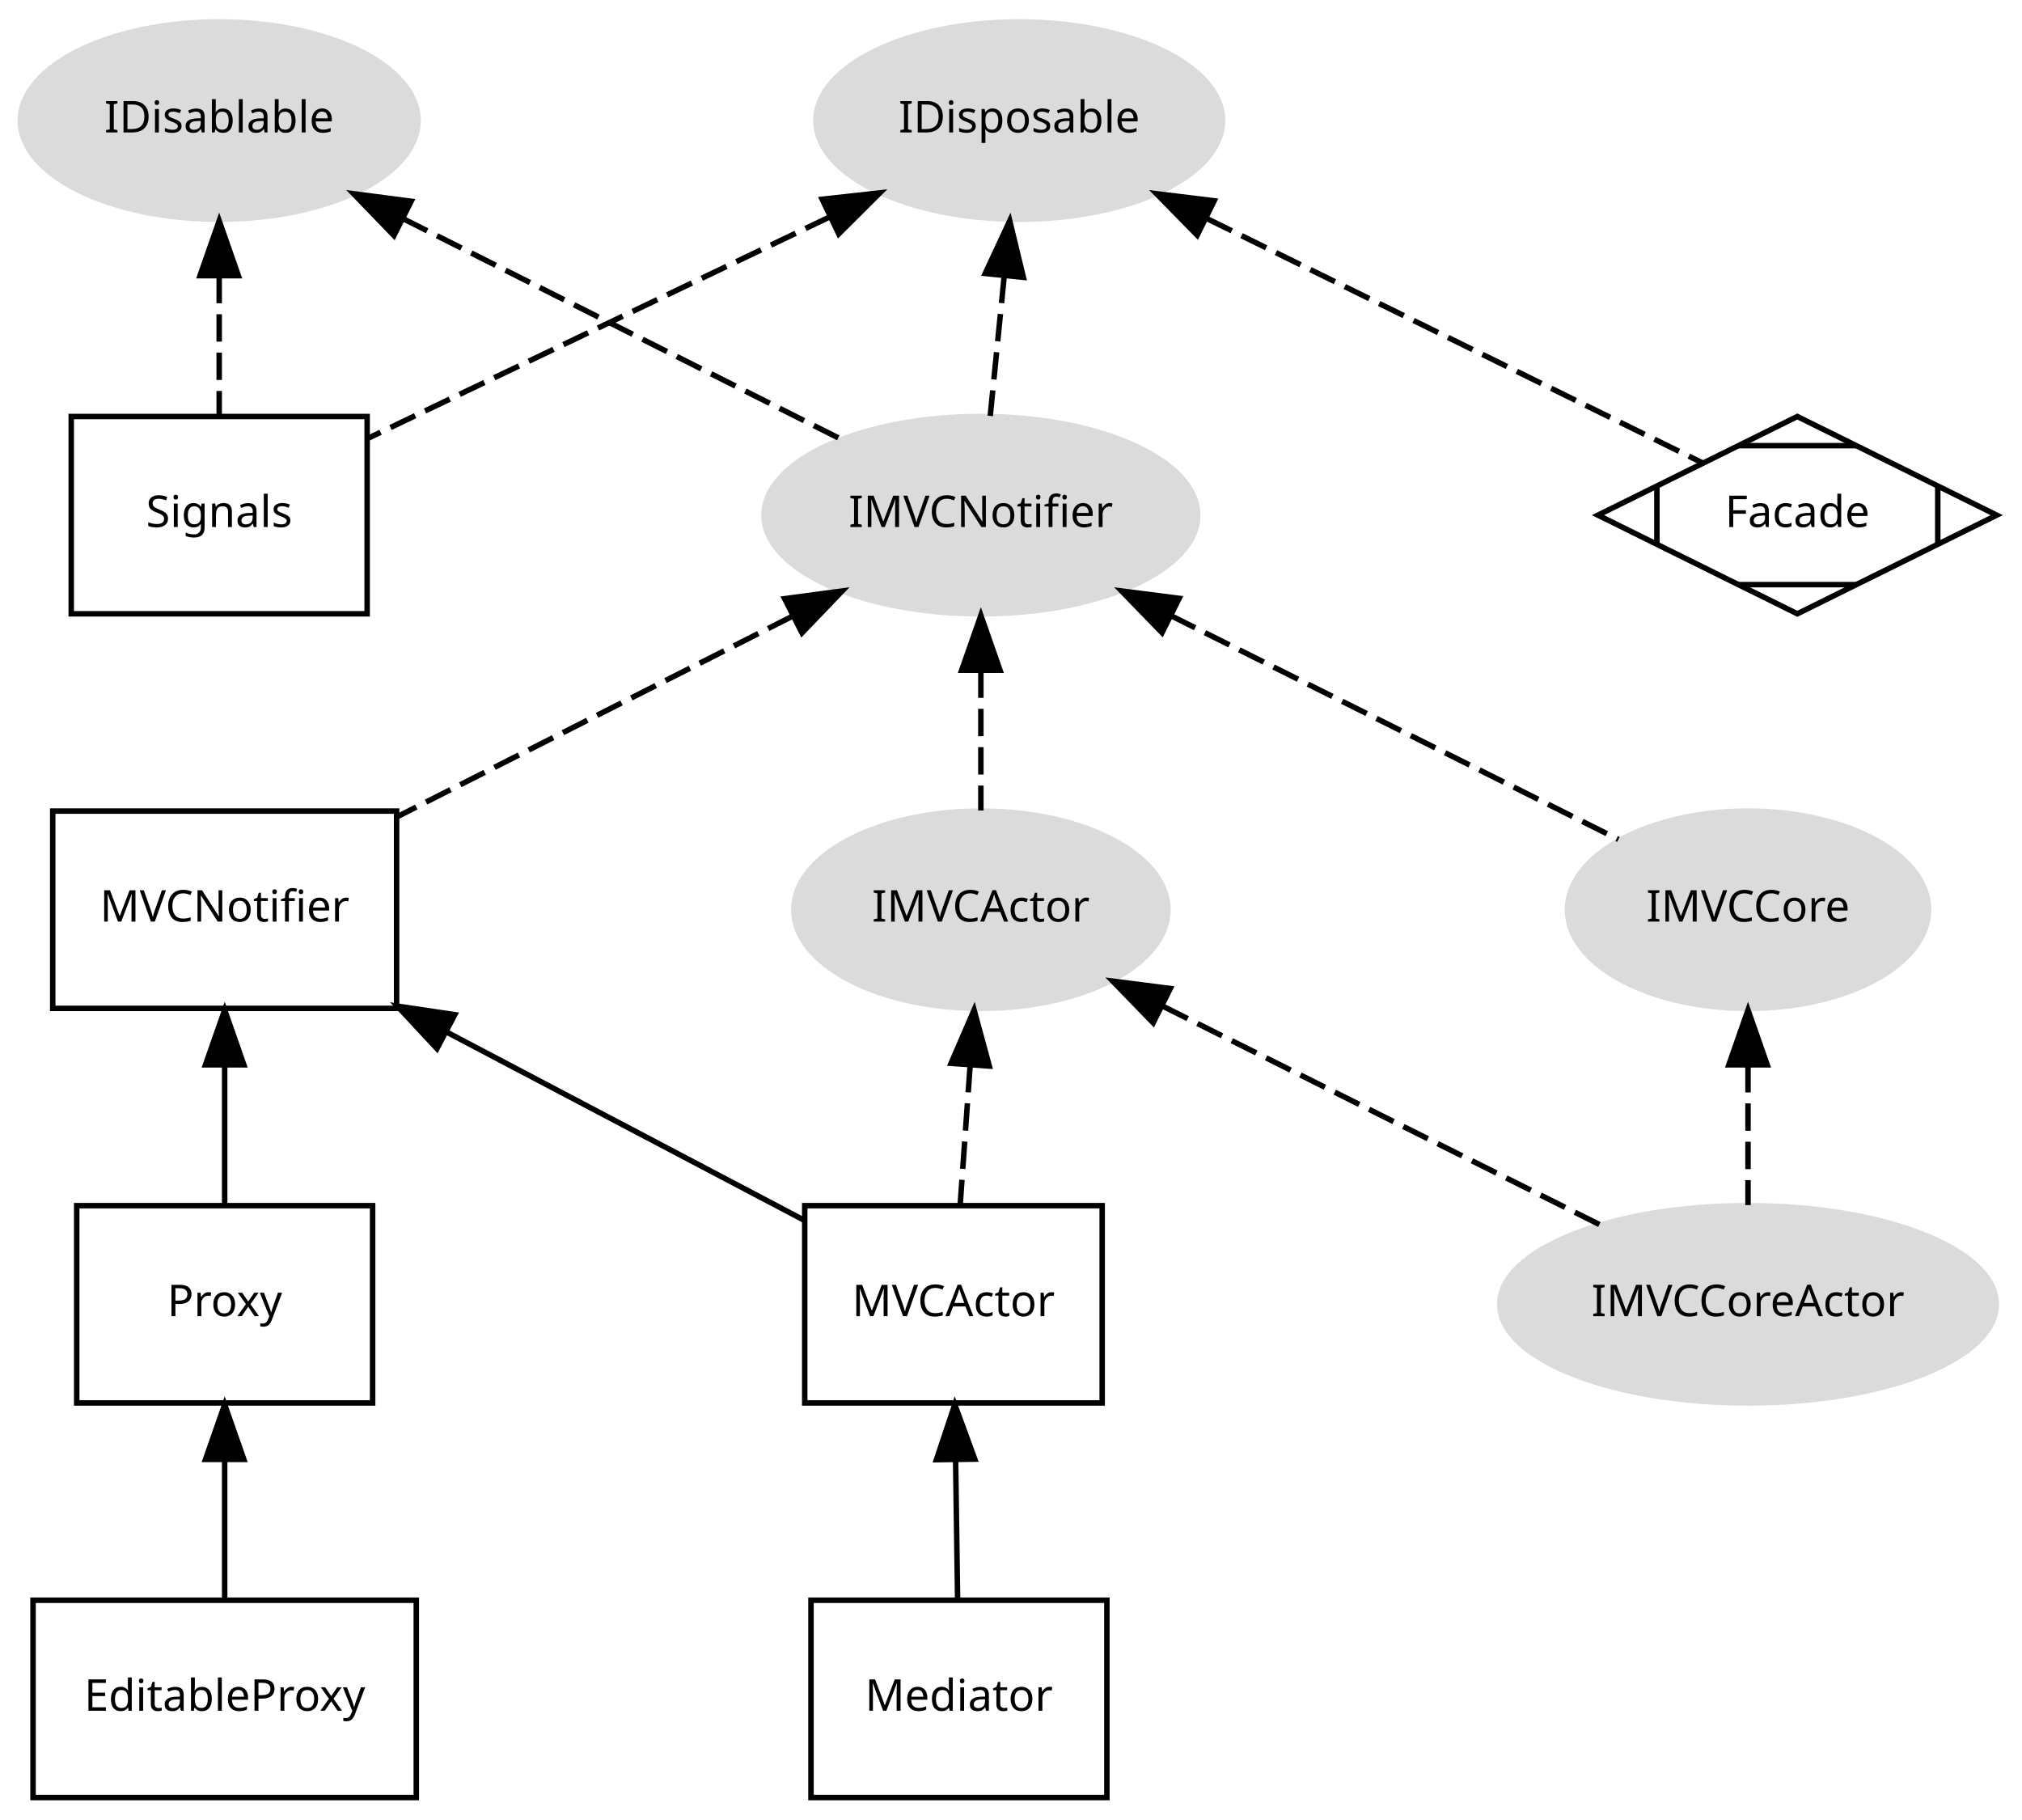
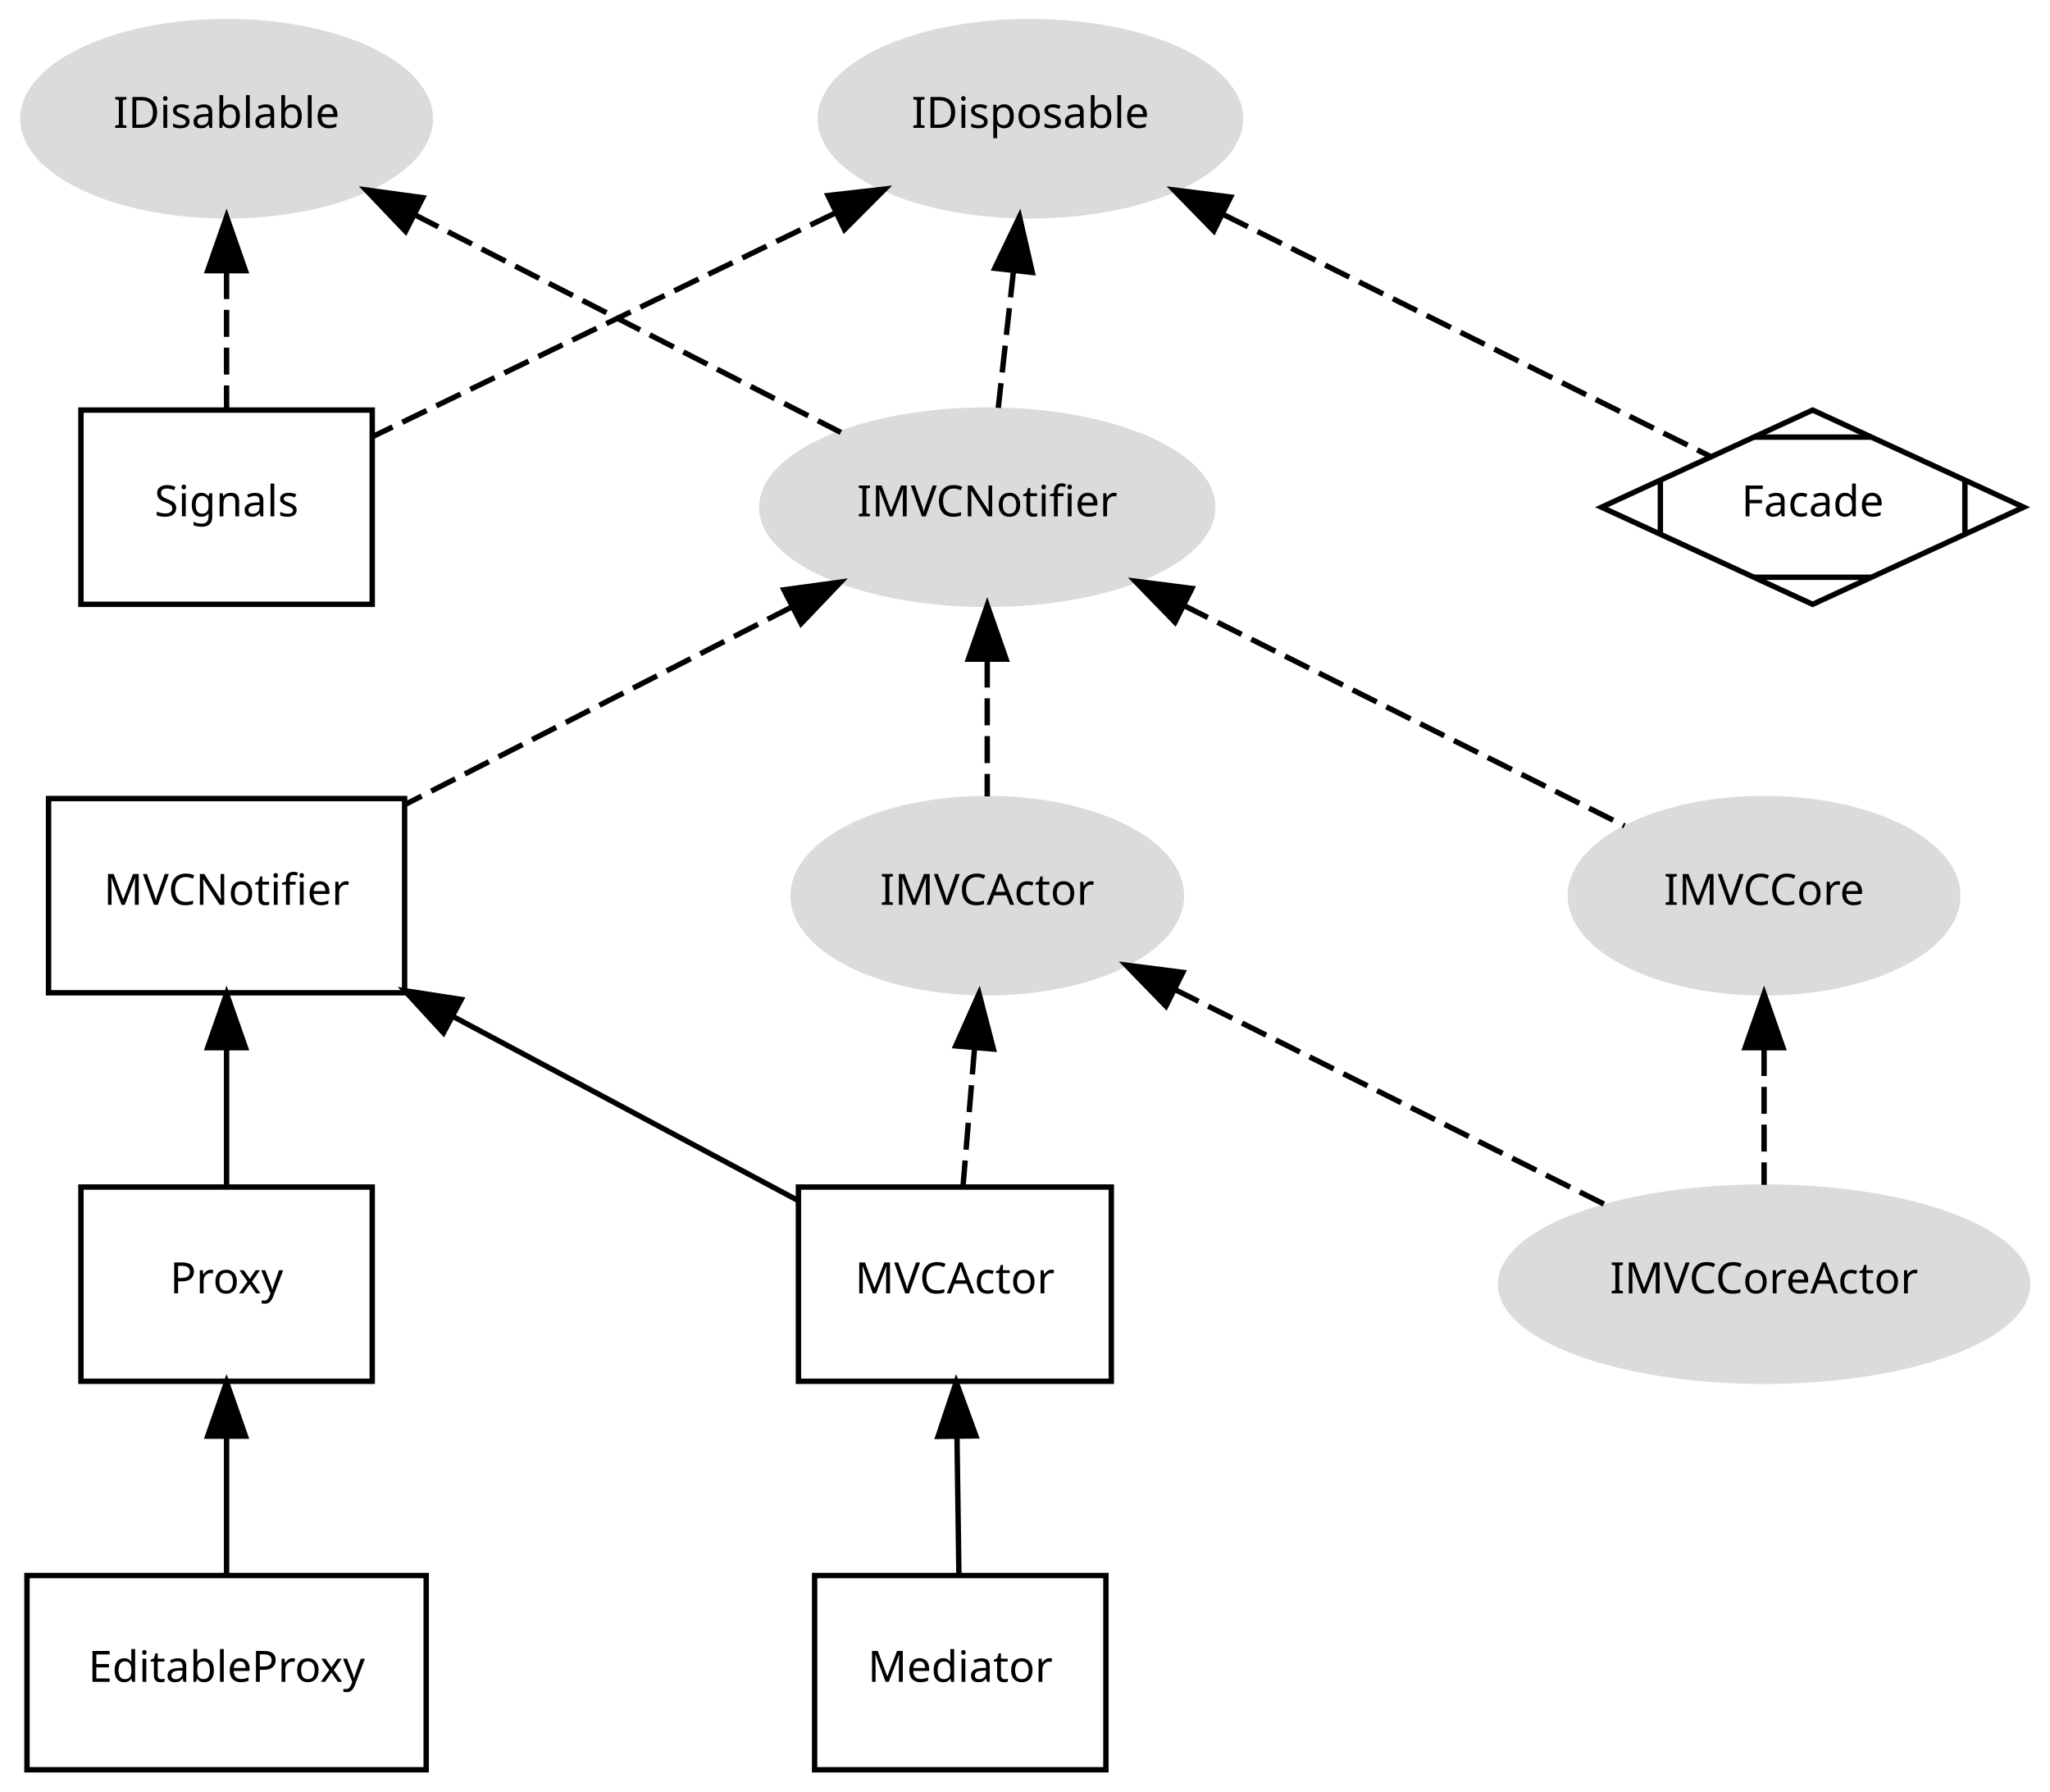
- <svg xmlns="http://www.w3.org/2000/svg" width="369pt" height="332pt" viewBox="0.00 0.00 369.00 332.00">
+ <svg xmlns="http://www.w3.org/2000/svg" width="380pt" height="332pt" viewBox="0.00 0.00 380.00 332.00">
  <g id="graph1" class="graph" transform="scale(1 1) rotate(0) translate(4 328)">
-     <polygon fill="white" stroke="white" points="-4,5 -4,-328 366,-328 366,5 -4,5" />
+     <polygon fill="white" stroke="white" points="-4,5 -4,-328 377,-328 377,5 -4,5" />
    <g id="node1" class="node">
-       <polygon fill="none" stroke="black" points="198,-36 144,-36 144,-0 198,-0 198,-36" />
-       <text text-anchor="middle" x="171" y="-15.834" font-family="Verdana" font-size="8.00">Mediator</text>
+       <polygon fill="none" stroke="black" points="201,-36 147,-36 147,-1.77636e-14 201,-3.55271e-15 201,-36" />
+       <text text-anchor="middle" x="174" y="-16.3" font-family="Verdana" font-size="8.00">Mediator</text>
    </g>
    <g id="node2" class="node">
-       <polygon fill="none" stroke="black" points="64,-108 10,-108 10,-72 64,-72 64,-108" />
-       <text text-anchor="middle" x="37" y="-87.834" font-family="Verdana" font-size="8.00">Proxy</text>
+       <polygon fill="none" stroke="black" points="65,-108 11,-108 11,-72 65,-72 65,-108" />
+       <text text-anchor="middle" x="38" y="-88.3" font-family="Verdana" font-size="8.00">Proxy</text>
    </g>
    <g id="node3" class="node">
-       <polygon fill="none" stroke="black" points="71.971,-36 2.029,-36 2.029,-0 71.971,-0 71.971,-36" />
-       <text text-anchor="middle" x="37" y="-15.834" font-family="Verdana" font-size="8.00">EditableProxy</text>
+       <polygon fill="none" stroke="black" points="75,-36 1,-36 1,-1.77636e-14 75,-3.55271e-15 75,-36" />
+       <text text-anchor="middle" x="38" y="-16.3" font-family="Verdana" font-size="8.00">EditableProxy</text>
    </g>
    <g id="edge30" class="edge">
-       <path fill="none" stroke="black" d="M37,-61.665C37,-53.054 37,-43.791 37,-36.104" />
-       <polygon fill="black" stroke="black" points="33.5,-61.697 37,-71.697 40.5,-61.697 33.5,-61.697" />
+       <path fill="none" stroke="black" d="M38,-61.573C38,-53.108 38,-44.059 38,-36.413" />
+       <polygon fill="black" stroke="black" points="34.5,-61.831 38,-71.831 41.5,-61.831 34.5,-61.831" />
    </g>
    <g id="node4" class="node">
-       <polygon fill="none" stroke="black" points="197.142,-108 142.858,-108 142.858,-72 197.142,-72 197.142,-108" />
-       <text text-anchor="middle" x="170" y="-87.834" font-family="Verdana" font-size="8.00">MVCActor</text>
+       <polygon fill="none" stroke="black" points="202,-108 144,-108 144,-72 202,-72 202,-108" />
+       <text text-anchor="middle" x="173" y="-88.3" font-family="Verdana" font-size="8.00">MVCActor</text>
    </g>
    <g id="edge24" class="edge">
-       <path fill="none" stroke="black" d="M170.39,-61.665C170.514,-53.054 170.646,-43.791 170.756,-36.104" />
-       <polygon fill="black" stroke="black" points="166.89,-61.648 170.247,-71.697 173.89,-61.748 166.89,-61.648" />
+       <path fill="none" stroke="black" d="M173.395,-61.573C173.512,-53.108 173.638,-44.059 173.744,-36.413" />
+       <polygon fill="black" stroke="black" points="169.892,-61.784 173.252,-71.831 176.891,-61.881 169.892,-61.784" />
    </g>
    <g id="node5" class="node">
-       <polygon fill="none" stroke="black" points="68.378,-180 5.622,-180 5.622,-144 68.378,-144 68.378,-180" />
-       <text text-anchor="middle" x="37" y="-159.834" font-family="Verdana" font-size="8.00">MVCNotifier</text>
+       <polygon fill="none" stroke="black" points="71,-180 5,-180 5,-144 71,-144 71,-180" />
+       <text text-anchor="middle" x="38" y="-160.3" font-family="Verdana" font-size="8.00">MVCNotifier</text>
    </g>
    <g id="edge28" class="edge">
-       <path fill="none" stroke="black" d="M37,-133.665C37,-125.054 37,-115.791 37,-108.104" />
-       <polygon fill="black" stroke="black" points="33.5,-133.697 37,-143.697 40.5,-133.697 33.5,-133.697" />
+       <path fill="none" stroke="black" d="M38,-133.573C38,-125.108 38,-116.059 38,-108.413" />
+       <polygon fill="black" stroke="black" points="34.5,-133.831 38,-143.831 41.5,-133.831 34.5,-133.831" />
    </g>
    <g id="edge22" class="edge">
-       <path fill="none" stroke="black" d="M77.593,-139.635C98.723,-128.514 123.989,-115.216 142.757,-105.338" />
-       <polygon fill="black" stroke="black" points="75.738,-136.656 68.519,-144.411 78.999,-142.851 75.738,-136.656" />
+       <path fill="none" stroke="black" d="M79.97,-139.616C100.749,-128.534 125.315,-115.432 143.983,-105.476" />
+       <polygon fill="black" stroke="black" points="78.201,-136.593 71.025,-144.387 81.495,-142.769 78.201,-136.593" />
    </g>
    <g id="node6" class="node">
-       <polygon fill="none" stroke="black" points="63,-252 9,-252 9,-216 63,-216 63,-252" />
-       <text text-anchor="middle" x="36" y="-231.834" font-family="Verdana" font-size="8.00">Signals</text>
+       <polygon fill="none" stroke="black" points="65,-252 11,-252 11,-216 65,-216 65,-252" />
+       <text text-anchor="middle" x="38" y="-232.3" font-family="Verdana" font-size="8.00">Signals</text>
    </g>
    <g id="node7" class="node">
-       <polygon fill="none" stroke="black" points="324,-252 287.616,-234 324,-216 360.384,-234 324,-252" />
-       <polyline fill="none" stroke="black" points="298.372,-239.321 298.372,-228.679 " />
-       <polyline fill="none" stroke="black" points="313.244,-221.321 334.756,-221.321 " />
-       <polyline fill="none" stroke="black" points="349.628,-228.679 349.628,-239.321 " />
-       <polyline fill="none" stroke="black" points="334.756,-246.679 313.244,-246.679 " />
-       <text text-anchor="middle" x="324" y="-231.834" font-family="Verdana" font-size="8.00">Facade</text>
+       <polygon fill="none" stroke="black" points="332,-252 292.873,-234 332,-216 371.127,-234 332,-252" />
+       <polyline fill="none" stroke="black" points="303.774,-239.015 303.774,-228.985 " />
+       <polyline fill="none" stroke="black" points="321.098,-221.015 342.902,-221.015 " />
+       <polyline fill="none" stroke="black" points="360.226,-228.985 360.226,-239.015 " />
+       <polyline fill="none" stroke="black" points="342.902,-246.985 321.098,-246.985 " />
+       <text text-anchor="middle" x="332" y="-232.3" font-family="Verdana" font-size="8.00">Facade</text>
    </g>
    <g id="node8" class="node">
-       <ellipse fill="#dbdbdb" stroke="#dbdbdb" cx="315" cy="-162" rx="32.954" ry="18" />
-       <text text-anchor="middle" x="315" y="-159.834" font-family="Verdana" font-size="8.00">IMVCCore</text>
+       <ellipse fill="#dbdbdb" stroke="#dbdbdb" cx="323" cy="-162" rx="35.908" ry="18" />
+       <text text-anchor="middle" x="323" y="-160.3" font-family="Verdana" font-size="8.00">IMVCCore</text>
    </g>
    <g id="node11" class="node">
-       <ellipse fill="#dbdbdb" stroke="#dbdbdb" cx="315" cy="-90" rx="45.31" ry="18" />
-       <text text-anchor="middle" x="315" y="-87.834" font-family="Verdana" font-size="8.00">IMVCCoreActor</text>
+       <ellipse fill="#dbdbdb" stroke="#dbdbdb" cx="323" cy="-90" rx="48.859" ry="18" />
+       <text text-anchor="middle" x="323" y="-88.3" font-family="Verdana" font-size="8.00">IMVCCoreActor</text>
    </g>
    <g id="edge10" class="edge">
-       <path fill="none" stroke="black" stroke-dasharray="5,2" d="M315,-133.665C315,-125.054 315,-115.791 315,-108.104" />
-       <polygon fill="black" stroke="black" points="311.5,-133.697 315,-143.697 318.5,-133.697 311.5,-133.697" />
+       <path fill="none" stroke="black" stroke-dasharray="5,2" d="M323,-133.573C323,-125.108 323,-116.059 323,-108.413" />
+       <polygon fill="black" stroke="black" points="319.5,-133.831 323,-143.831 326.5,-133.831 319.5,-133.831" />
    </g>
    <g id="node9" class="node">
-       <ellipse fill="#dbdbdb" stroke="#dbdbdb" cx="175" cy="-234" rx="39.581" ry="18" />
-       <text text-anchor="middle" x="175" y="-231.834" font-family="Verdana" font-size="8.00">IMVCNotifier</text>
+       <ellipse fill="#dbdbdb" stroke="#dbdbdb" cx="179" cy="-234" rx="41.795" ry="18" />
+       <text text-anchor="middle" x="179" y="-232.3" font-family="Verdana" font-size="8.00">IMVCNotifier</text>
    </g>
    <g id="edge26" class="edge">
-       <path fill="none" stroke="black" stroke-dasharray="5,2" d="M140.639,-215.57C118.515,-204.348 89.976,-189.872 68.449,-178.952" />
-       <polygon fill="black" stroke="black" points="139.187,-218.759 149.689,-220.161 142.354,-212.516 139.187,-218.759" />
+       <path fill="none" stroke="black" stroke-dasharray="5,2" d="M142.735,-215.482C120.618,-204.188 92.564,-189.862 71.058,-178.881" />
+       <polygon fill="black" stroke="black" points="141.316,-218.687 151.814,-220.118 144.499,-212.453 141.316,-218.687" />
    </g>
    <g id="edge6" class="edge">
-       <path fill="none" stroke="black" stroke-dasharray="5,2" d="M209.63,-215.685C235.067,-202.966 268.956,-186.022 291.35,-174.825" />
-       <polygon fill="black" stroke="black" points="208.057,-212.558 200.678,-220.161 211.188,-218.819 208.057,-212.558" />
+       <path fill="none" stroke="black" stroke-dasharray="5,2" d="M215.421,-215.79C240.91,-203.045 274.344,-186.328 297.131,-174.935" />
+       <polygon fill="black" stroke="black" points="213.803,-212.685 206.424,-220.288 216.934,-218.946 213.803,-212.685" />
    </g>
    <g id="node10" class="node">
-       <ellipse fill="#dbdbdb" stroke="#dbdbdb" cx="175" cy="-162" rx="34.139" ry="18" />
-       <text text-anchor="middle" x="175" y="-159.834" font-family="Verdana" font-size="8.00">IMVCActor</text>
+       <ellipse fill="#dbdbdb" stroke="#dbdbdb" cx="179" cy="-162" rx="35.997" ry="18" />
+       <text text-anchor="middle" x="179" y="-160.3" font-family="Verdana" font-size="8.00">IMVCActor</text>
    </g>
    <g id="edge8" class="edge">
-       <path fill="none" stroke="black" stroke-dasharray="5,2" d="M175,-205.665C175,-197.054 175,-187.791 175,-180.104" />
-       <polygon fill="black" stroke="black" points="171.5,-205.697 175,-215.697 178.5,-205.697 171.5,-205.697" />
+       <path fill="none" stroke="black" stroke-dasharray="5,2" d="M179,-205.573C179,-197.108 179,-188.059 179,-180.413" />
+       <polygon fill="black" stroke="black" points="175.5,-205.831 179,-215.831 182.5,-205.831 175.5,-205.831" />
    </g>
    <g id="edge20" class="edge">
-       <path fill="none" stroke="black" stroke-dasharray="5,2" d="M173.048,-133.665C172.432,-125.054 171.771,-115.791 171.222,-108.104" />
-       <polygon fill="black" stroke="black" points="169.56,-133.971 173.764,-143.697 176.543,-133.473 169.56,-133.971" />
+       <path fill="none" stroke="black" stroke-dasharray="5,2" d="M176.655,-133.854C175.942,-125.31 175.179,-116.144 174.534,-108.413" />
+       <polygon fill="black" stroke="black" points="173.167,-134.157 177.486,-143.831 180.143,-133.575 173.167,-134.157" />
    </g>
    <g id="edge12" class="edge">
-       <path fill="none" stroke="black" stroke-dasharray="5,2" d="M208.273,-144.364C232.592,-132.204 265.161,-115.919 287.9,-104.55" />
-       <polygon fill="black" stroke="black" points="206.446,-141.364 199.067,-148.967 209.576,-147.625 206.446,-141.364" />
+       <path fill="none" stroke="black" stroke-dasharray="5,2" d="M213.7,-144.65C238.177,-132.412 270.598,-116.201 293.761,-104.62" />
+       <polygon fill="black" stroke="black" points="212.123,-141.525 204.744,-149.128 215.254,-147.786 212.123,-141.525" />
    </g>
    <g id="node12" class="node">
-       <ellipse fill="#dbdbdb" stroke="#dbdbdb" cx="182" cy="-306" rx="37.102" ry="18" />
-       <text text-anchor="middle" x="182" y="-303.834" font-family="Verdana" font-size="8.00">IDisposable</text>
+       <ellipse fill="#dbdbdb" stroke="#dbdbdb" cx="187" cy="-306" rx="38.941" ry="18" />
+       <text text-anchor="middle" x="187" y="-304.3" font-family="Verdana" font-size="8.00">IDisposable</text>
    </g>
    <g id="edge16" class="edge">
-       <path fill="none" stroke="black" stroke-dasharray="5,2" d="M147.51,-288.464C121.718,-276.097 86.939,-259.423 63.119,-248.002" />
-       <polygon fill="black" stroke="black" points="146.038,-291.64 156.569,-292.807 149.065,-285.328 146.038,-291.64" />
+       <path fill="none" stroke="black" stroke-dasharray="5,2" d="M150.711,-288.465C124.271,-275.688 89.025,-258.656 65.033,-247.063" />
+       <polygon fill="black" stroke="black" points="149.491,-291.762 160.017,-292.961 152.536,-285.459 149.491,-291.762" />
    </g>
    <g id="edge14" class="edge">
-       <path fill="none" stroke="black" stroke-dasharray="5,2" d="M216.294,-288.094C244.882,-274.002 284.42,-254.511 306.779,-243.489" />
-       <polygon fill="black" stroke="black" points="214.482,-285.086 207.06,-292.647 217.577,-291.364 214.482,-285.086" />
+       <path fill="none" stroke="black" stroke-dasharray="5,2" d="M222.833,-288.207C251.346,-274.049 290.129,-254.791 312.969,-243.45" />
+       <polygon fill="black" stroke="black" points="220.995,-285.212 213.595,-292.794 224.108,-291.481 220.995,-285.212" />
    </g>
    <g id="edge2" class="edge">
-       <path fill="none" stroke="black" stroke-dasharray="5,2" d="M179.267,-277.665C178.405,-269.054 177.479,-259.791 176.71,-252.104" />
-       <polygon fill="black" stroke="black" points="175.792,-278.095 180.27,-287.697 182.757,-277.398 175.792,-278.095" />
+       <path fill="none" stroke="black" stroke-dasharray="5,2" d="M183.873,-277.854C182.923,-269.31 181.905,-260.144 181.046,-252.413" />
+       <polygon fill="black" stroke="black" points="180.398,-278.279 184.981,-287.831 187.355,-277.506 180.398,-278.279" />
    </g>
    <g id="node13" class="node">
-       <ellipse fill="#dbdbdb" stroke="#dbdbdb" cx="36" cy="-306" rx="36.29" ry="18" />
-       <text text-anchor="middle" x="36" y="-303.834" font-family="Verdana" font-size="8.00">IDisablable</text>
+       <ellipse fill="#dbdbdb" stroke="#dbdbdb" cx="38" cy="-306" rx="37.766" ry="18" />
+       <text text-anchor="middle" x="38" y="-304.3" font-family="Verdana" font-size="8.00">IDisablable</text>
    </g>
    <g id="edge18" class="edge">
-       <path fill="none" stroke="black" stroke-dasharray="5,2" d="M36,-277.665C36,-269.054 36,-259.791 36,-252.104" />
-       <polygon fill="black" stroke="black" points="32.5,-277.697 36,-287.697 39.5,-277.697 32.5,-277.697" />
+       <path fill="none" stroke="black" stroke-dasharray="5,2" d="M38,-277.573C38,-269.108 38,-260.059 38,-252.413" />
+       <polygon fill="black" stroke="black" points="34.5,-277.831 38,-287.831 41.5,-277.831 34.5,-277.831" />
    </g>
    <g id="edge4" class="edge">
-       <path fill="none" stroke="black" stroke-dasharray="5,2" d="M69.489,-288.135C94.02,-275.781 126.822,-259.262 149.303,-247.941" />
-       <polygon fill="black" stroke="black" points="67.888,-285.023 60.53,-292.647 71.036,-291.275 67.888,-285.023" />
+       <path fill="none" stroke="black" stroke-dasharray="5,2" d="M72.797,-288.231C97.198,-275.771 129.351,-259.353 151.861,-247.858" />
+       <polygon fill="black" stroke="black" points="71.176,-285.129 63.862,-292.794 74.359,-291.363 71.176,-285.129" />
    </g>
  </g>
</svg>
